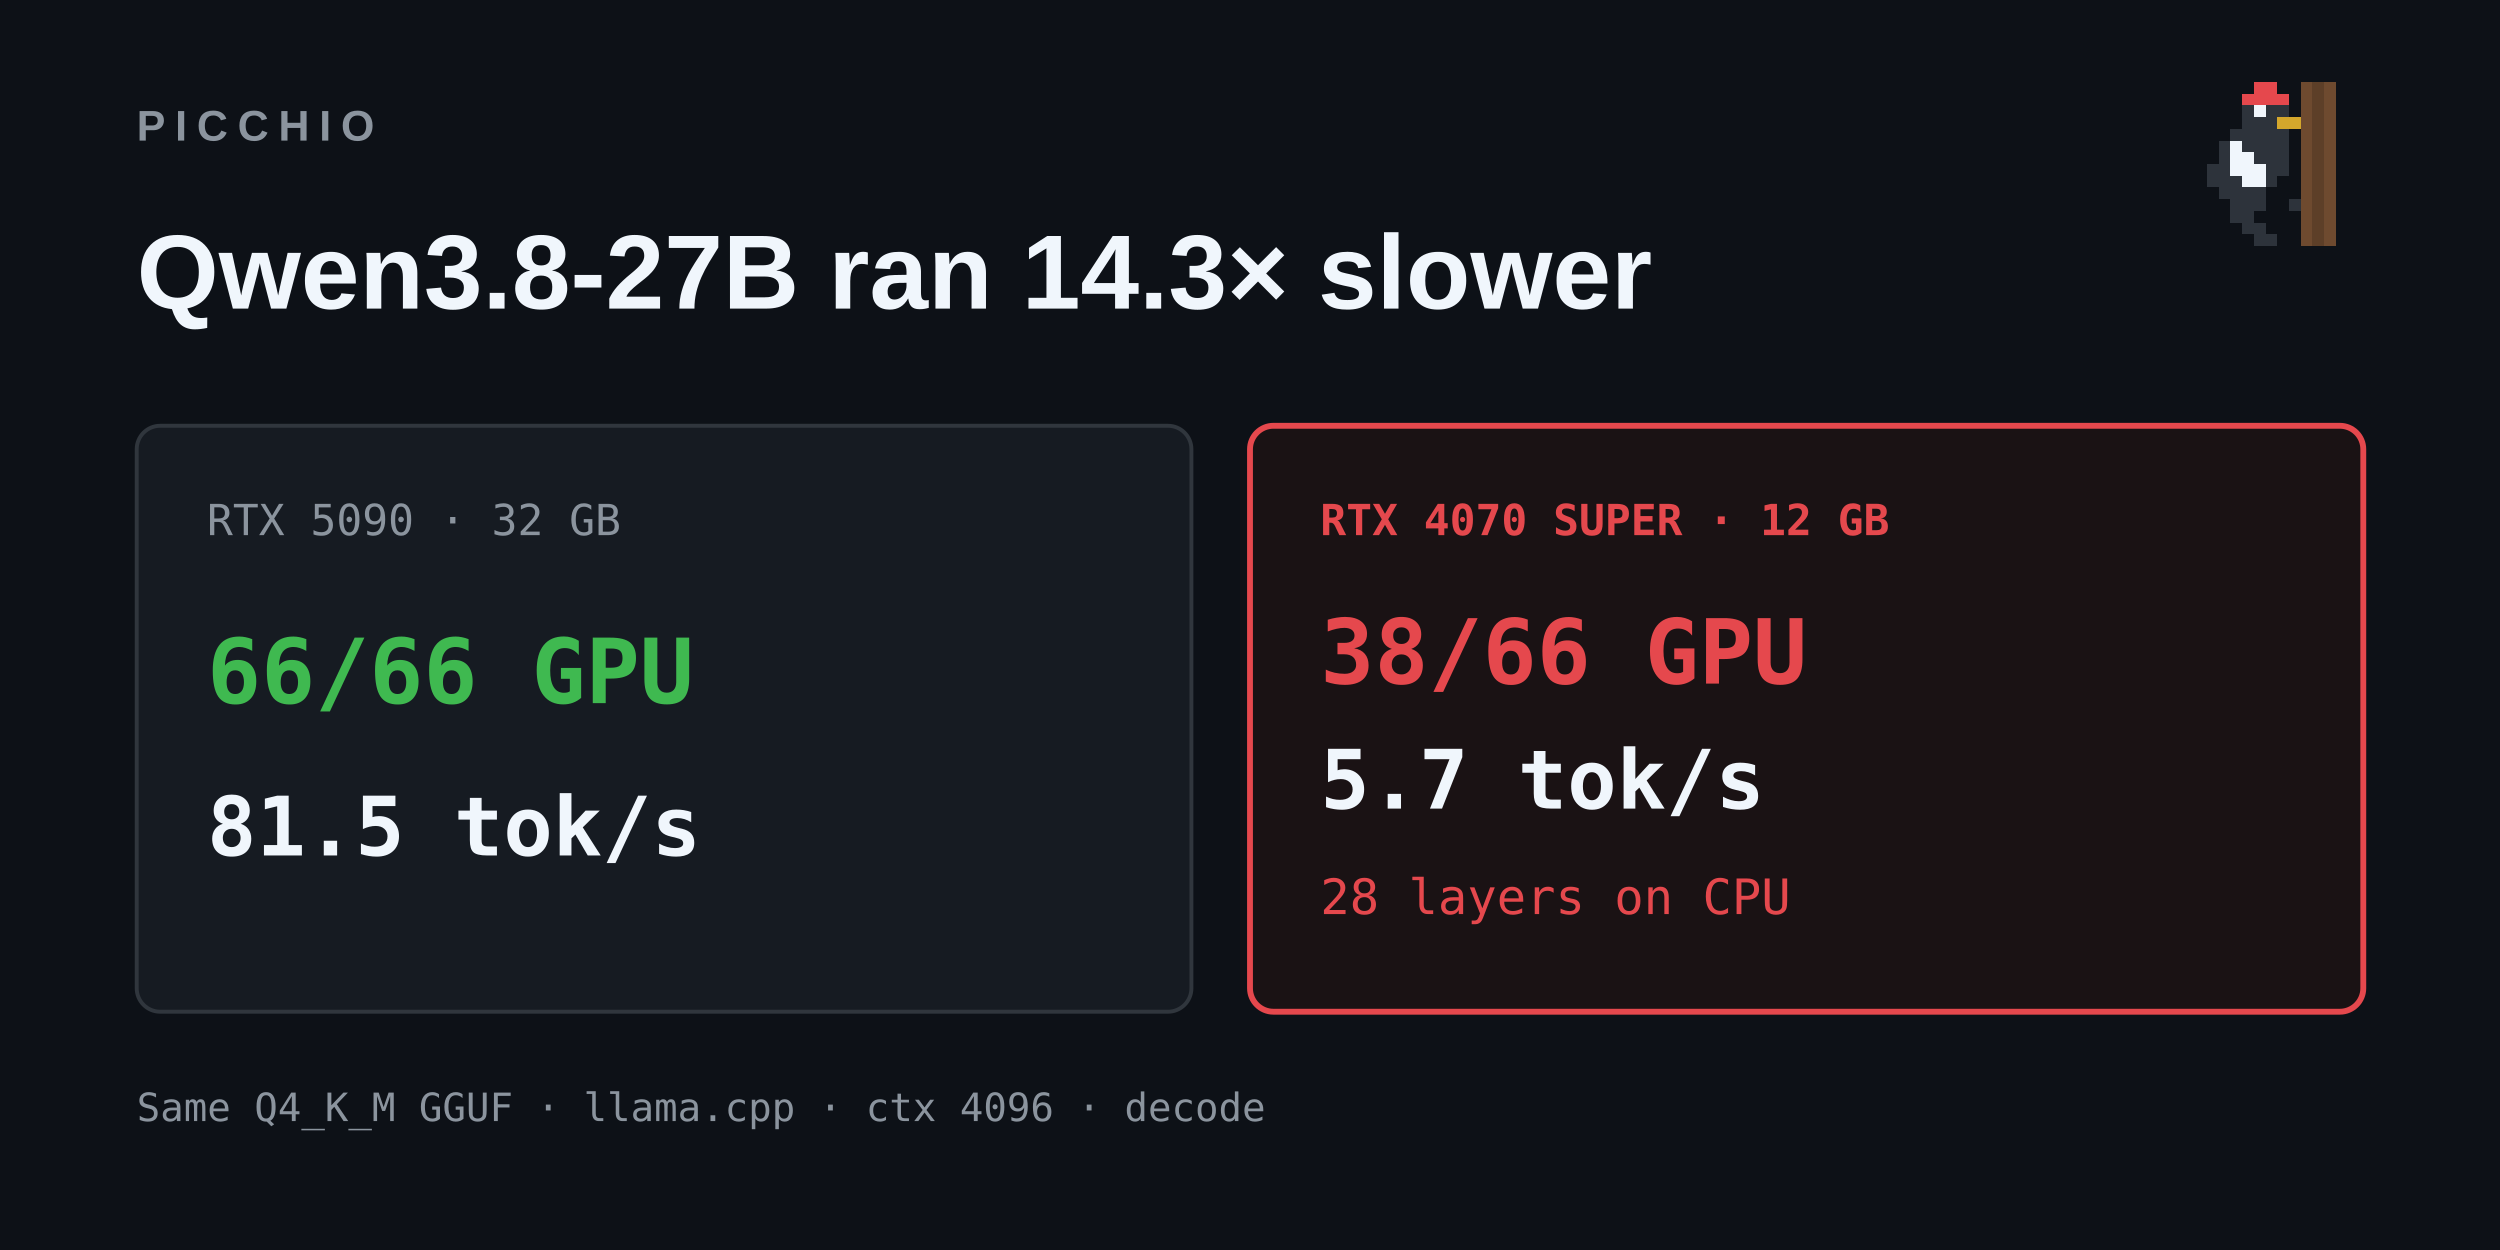
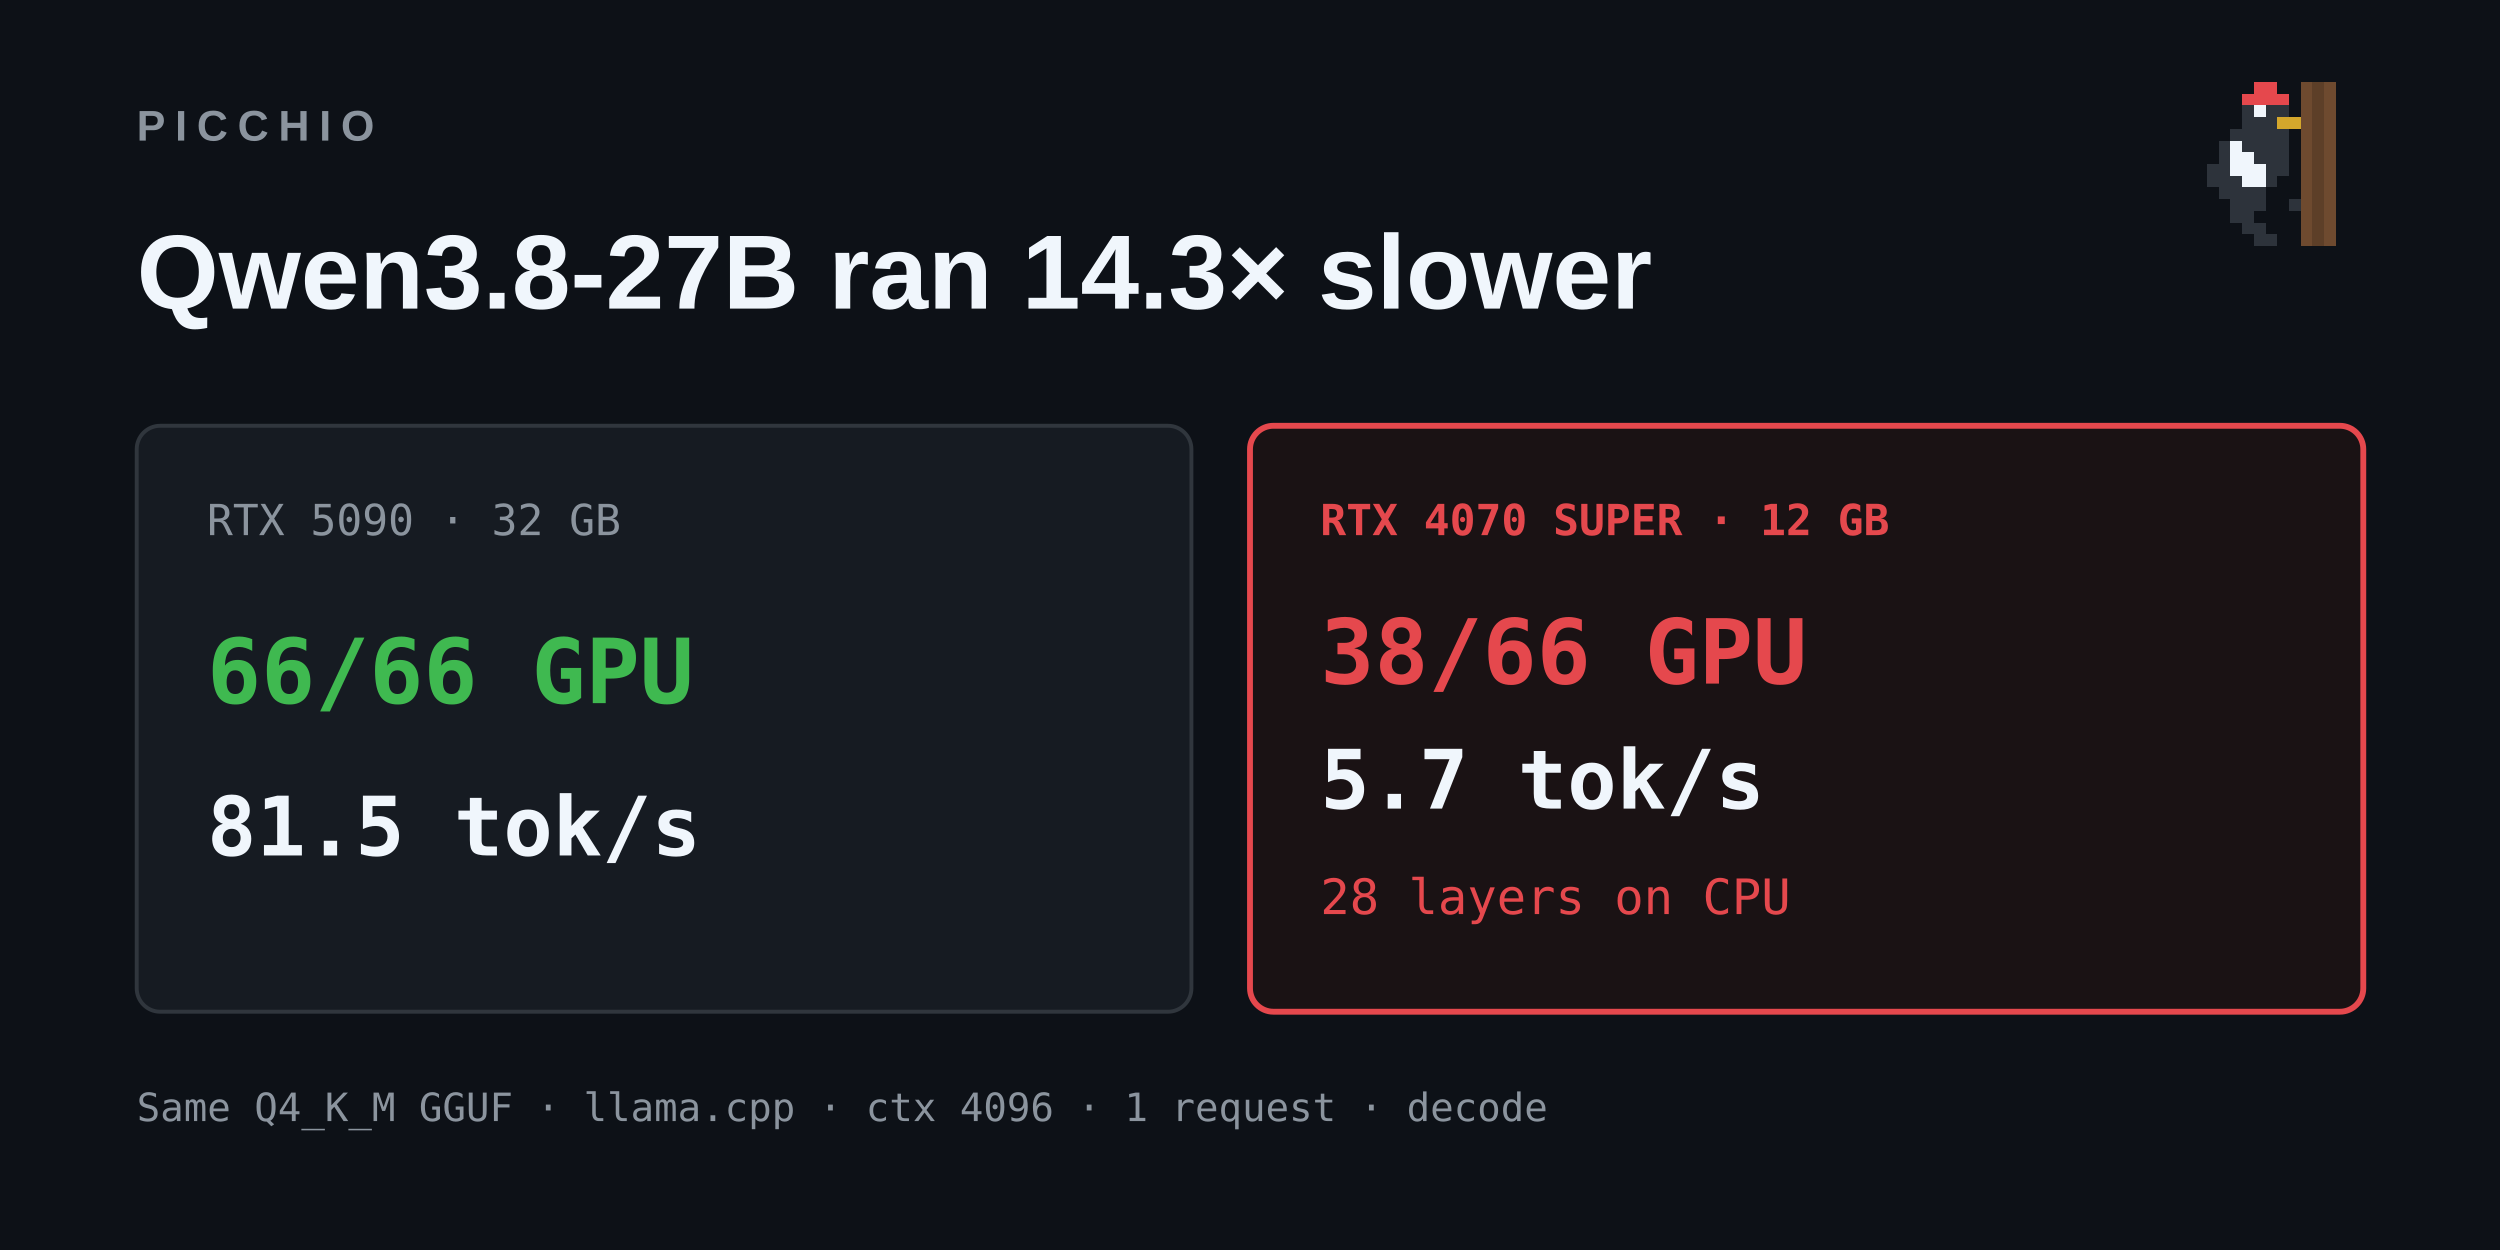
<svg xmlns="http://www.w3.org/2000/svg" width="1280" height="640" viewBox="0 0 1280 640">
  <rect width="1280" height="640" fill="#0d1117" />
  <g transform="translate(1100 42) scale(6)" shape-rendering="crispEdges">
    <rect x="9" y="0" width="2" height="1" fill="#e5484d" />
    <rect x="13" y="0" width="1" height="1" fill="#6e4a2f" />
    <rect x="14" y="0" width="1" height="1" fill="#5d3f28" />
    <rect x="15" y="0" width="1" height="1" fill="#6e4a2f" />
    <rect x="8" y="1" width="4" height="1" fill="#e5484d" />
    <rect x="13" y="1" width="1" height="1" fill="#6e4a2f" />
    <rect x="14" y="1" width="1" height="1" fill="#5d3f28" />
    <rect x="15" y="1" width="1" height="1" fill="#6e4a2f" />
    <rect x="8" y="2" width="1" height="1" fill="#2d333b" />
    <rect x="9" y="2" width="1" height="1" fill="#f0f6fc" />
    <rect x="10" y="2" width="2" height="1" fill="#2d333b" />
    <rect x="13" y="2" width="1" height="1" fill="#6e4a2f" />
    <rect x="14" y="2" width="1" height="1" fill="#5d3f28" />
    <rect x="15" y="2" width="1" height="1" fill="#6e4a2f" />
    <rect x="8" y="3" width="3" height="1" fill="#2d333b" />
    <rect x="11" y="3" width="2" height="1" fill="#d4a72c" />
    <rect x="13" y="3" width="1" height="1" fill="#6e4a2f" />
    <rect x="14" y="3" width="1" height="1" fill="#5d3f28" />
    <rect x="15" y="3" width="1" height="1" fill="#6e4a2f" />
    <rect x="7" y="4" width="5" height="1" fill="#2d333b" />
    <rect x="13" y="4" width="1" height="1" fill="#6e4a2f" />
    <rect x="14" y="4" width="1" height="1" fill="#5d3f28" />
    <rect x="15" y="4" width="1" height="1" fill="#6e4a2f" />
    <rect x="6" y="5" width="1" height="1" fill="#2d333b" />
    <rect x="7" y="5" width="1" height="1" fill="#f0f6fc" />
    <rect x="8" y="5" width="4" height="1" fill="#2d333b" />
    <rect x="13" y="5" width="1" height="1" fill="#6e4a2f" />
    <rect x="14" y="5" width="1" height="1" fill="#5d3f28" />
    <rect x="15" y="5" width="1" height="1" fill="#6e4a2f" />
    <rect x="6" y="6" width="1" height="1" fill="#2d333b" />
    <rect x="7" y="6" width="2" height="1" fill="#f0f6fc" />
    <rect x="9" y="6" width="3" height="1" fill="#2d333b" />
    <rect x="13" y="6" width="1" height="1" fill="#6e4a2f" />
    <rect x="14" y="6" width="1" height="1" fill="#5d3f28" />
    <rect x="15" y="6" width="1" height="1" fill="#6e4a2f" />
    <rect x="5" y="7" width="2" height="1" fill="#2d333b" />
    <rect x="7" y="7" width="3" height="1" fill="#f0f6fc" />
    <rect x="10" y="7" width="2" height="1" fill="#2d333b" />
    <rect x="13" y="7" width="1" height="1" fill="#6e4a2f" />
    <rect x="14" y="7" width="1" height="1" fill="#5d3f28" />
    <rect x="15" y="7" width="1" height="1" fill="#6e4a2f" />
    <rect x="5" y="8" width="3" height="1" fill="#2d333b" />
    <rect x="8" y="8" width="2" height="1" fill="#f0f6fc" />
    <rect x="10" y="8" width="1" height="1" fill="#2d333b" />
    <rect x="13" y="8" width="1" height="1" fill="#6e4a2f" />
    <rect x="14" y="8" width="1" height="1" fill="#5d3f28" />
    <rect x="15" y="8" width="1" height="1" fill="#6e4a2f" />
    <rect x="6" y="9" width="4" height="1" fill="#2d333b" />
    <rect x="13" y="9" width="1" height="1" fill="#6e4a2f" />
    <rect x="14" y="9" width="1" height="1" fill="#5d3f28" />
    <rect x="15" y="9" width="1" height="1" fill="#6e4a2f" />
    <rect x="7" y="10" width="3" height="1" fill="#2d333b" />
    <rect x="12" y="10" width="1" height="1" fill="#2d333b" />
    <rect x="13" y="10" width="1" height="1" fill="#6e4a2f" />
    <rect x="14" y="10" width="1" height="1" fill="#5d3f28" />
    <rect x="15" y="10" width="1" height="1" fill="#6e4a2f" />
    <rect x="7" y="11" width="2" height="1" fill="#2d333b" />
    <rect x="13" y="11" width="1" height="1" fill="#6e4a2f" />
    <rect x="14" y="11" width="1" height="1" fill="#5d3f28" />
    <rect x="15" y="11" width="1" height="1" fill="#6e4a2f" />
    <rect x="8" y="12" width="2" height="1" fill="#2d333b" />
    <rect x="13" y="12" width="1" height="1" fill="#6e4a2f" />
    <rect x="14" y="12" width="1" height="1" fill="#5d3f28" />
    <rect x="15" y="12" width="1" height="1" fill="#6e4a2f" />
    <rect x="9" y="13" width="2" height="1" fill="#2d333b" />
    <rect x="13" y="13" width="1" height="1" fill="#6e4a2f" />
    <rect x="14" y="13" width="1" height="1" fill="#5d3f28" />
    <rect x="15" y="13" width="1" height="1" fill="#6e4a2f" />
  </g>
  <text x="70" y="72" fill="#8b949e" font-family="Arial, Helvetica, sans-serif" font-size="22" font-weight="700" letter-spacing="5">PICCHIO</text>
  <text x="70" y="158" fill="#f0f6fc" font-family="Arial, Helvetica, sans-serif" font-size="54" font-weight="700">Qwen3.8-27B ran 14.3× slower</text>
  <rect x="70" y="218" width="540" height="300" rx="12" fill="#161b22" stroke="#30363d" stroke-width="2" />
  <text x="106" y="274" fill="#8b949e" font-family="ui-monospace, SFMono-Regular, Menlo, monospace" font-size="22">RTX 5090 · 32 GB</text>
  <text x="106" y="360" fill="#3fb950" font-family="ui-monospace, SFMono-Regular, Menlo, monospace" font-size="46" font-weight="700">66/66 GPU</text>
  <text x="106" y="438" fill="#f0f6fc" font-family="ui-monospace, SFMono-Regular, Menlo, monospace" font-size="42" font-weight="700">81.5 tok/s</text>
  <rect x="640" y="218" width="570" height="300" rx="12" fill="#1a1214" stroke="#e5484d" stroke-width="3" />
  <text x="676" y="274" fill="#e5484d" font-family="ui-monospace, SFMono-Regular, Menlo, monospace" font-size="22" font-weight="700">RTX 4070 SUPER · 12 GB</text>
  <text x="676" y="350" fill="#e5484d" font-family="ui-monospace, SFMono-Regular, Menlo, monospace" font-size="46" font-weight="700">38/66 GPU</text>
  <text x="676" y="414" fill="#f0f6fc" font-family="ui-monospace, SFMono-Regular, Menlo, monospace" font-size="42" font-weight="700">5.7 tok/s</text>
  <text x="676" y="468" fill="#e5484d" font-family="ui-monospace, SFMono-Regular, Menlo, monospace" font-size="25">28 layers on CPU</text>
-   <text x="70" y="574" fill="#8b949e" font-family="ui-monospace, SFMono-Regular, Menlo, monospace" font-size="20">Same Q4_K_M GGUF · llama.cpp · ctx 4096 · decode</text>
+   <text x="70" y="574" fill="#8b949e" font-family="ui-monospace, SFMono-Regular, Menlo, monospace" font-size="20">Same Q4_K_M GGUF · llama.cpp · ctx 4096 · 1 request · decode</text>
</svg>
